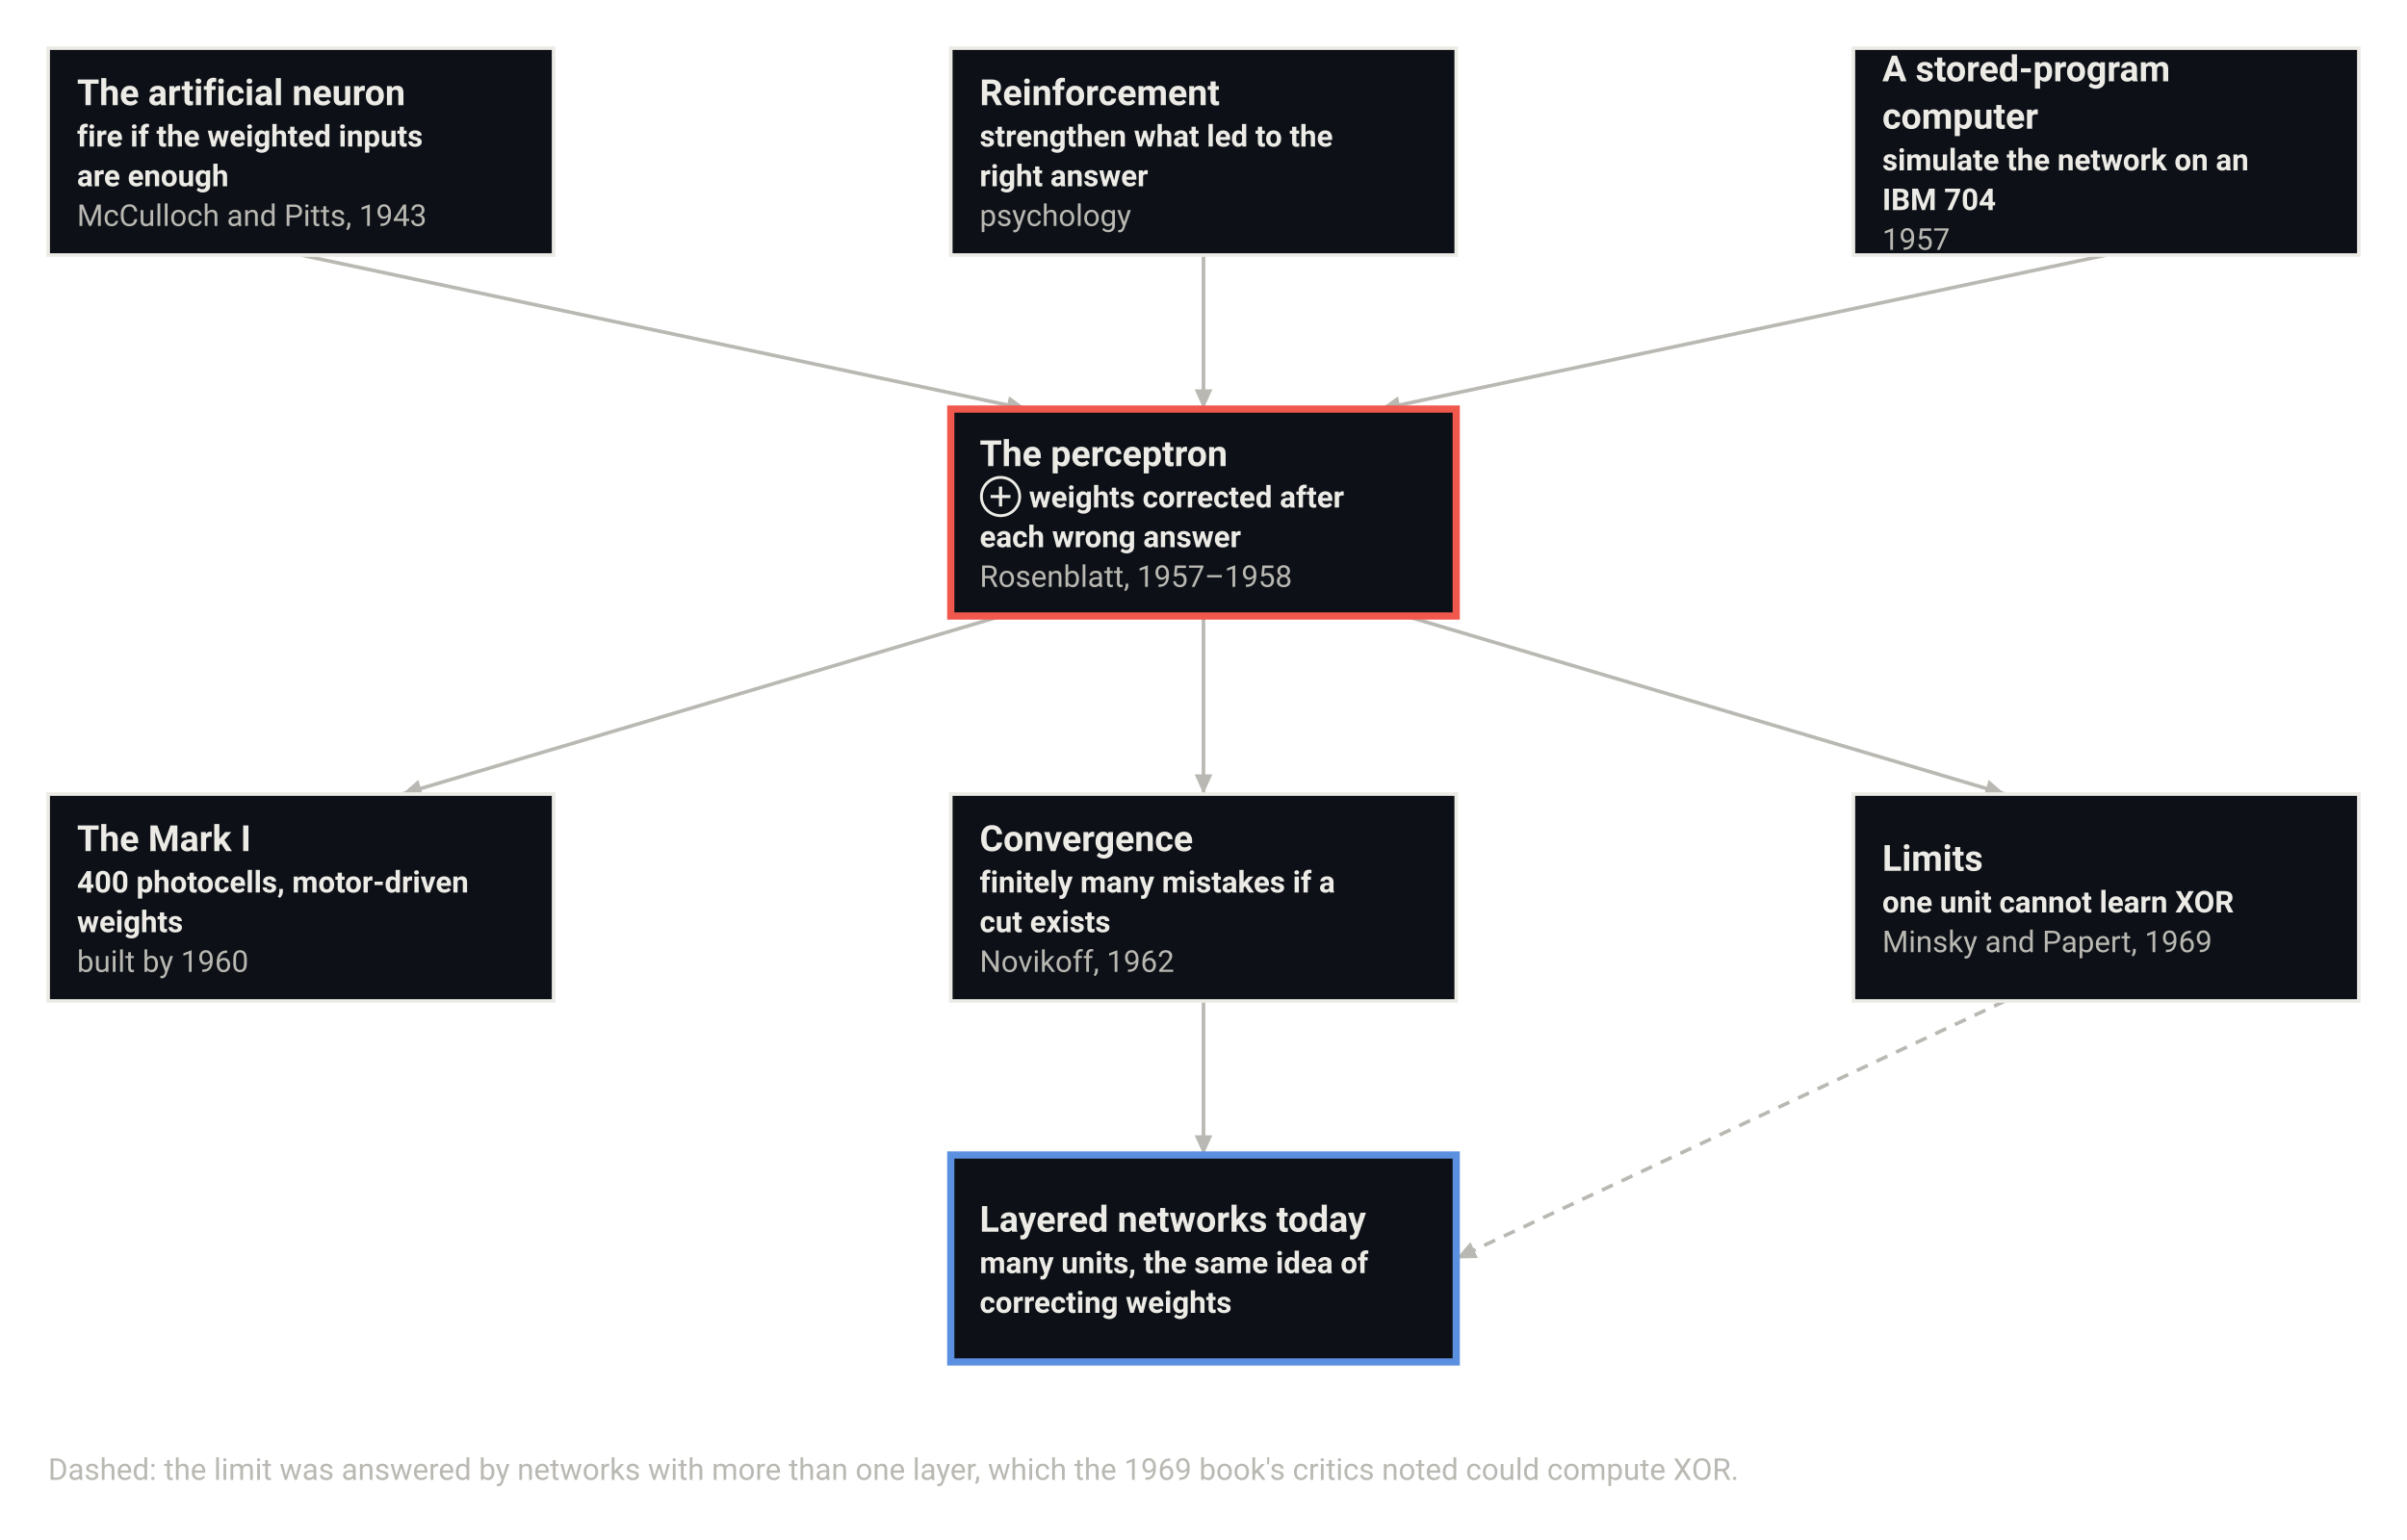
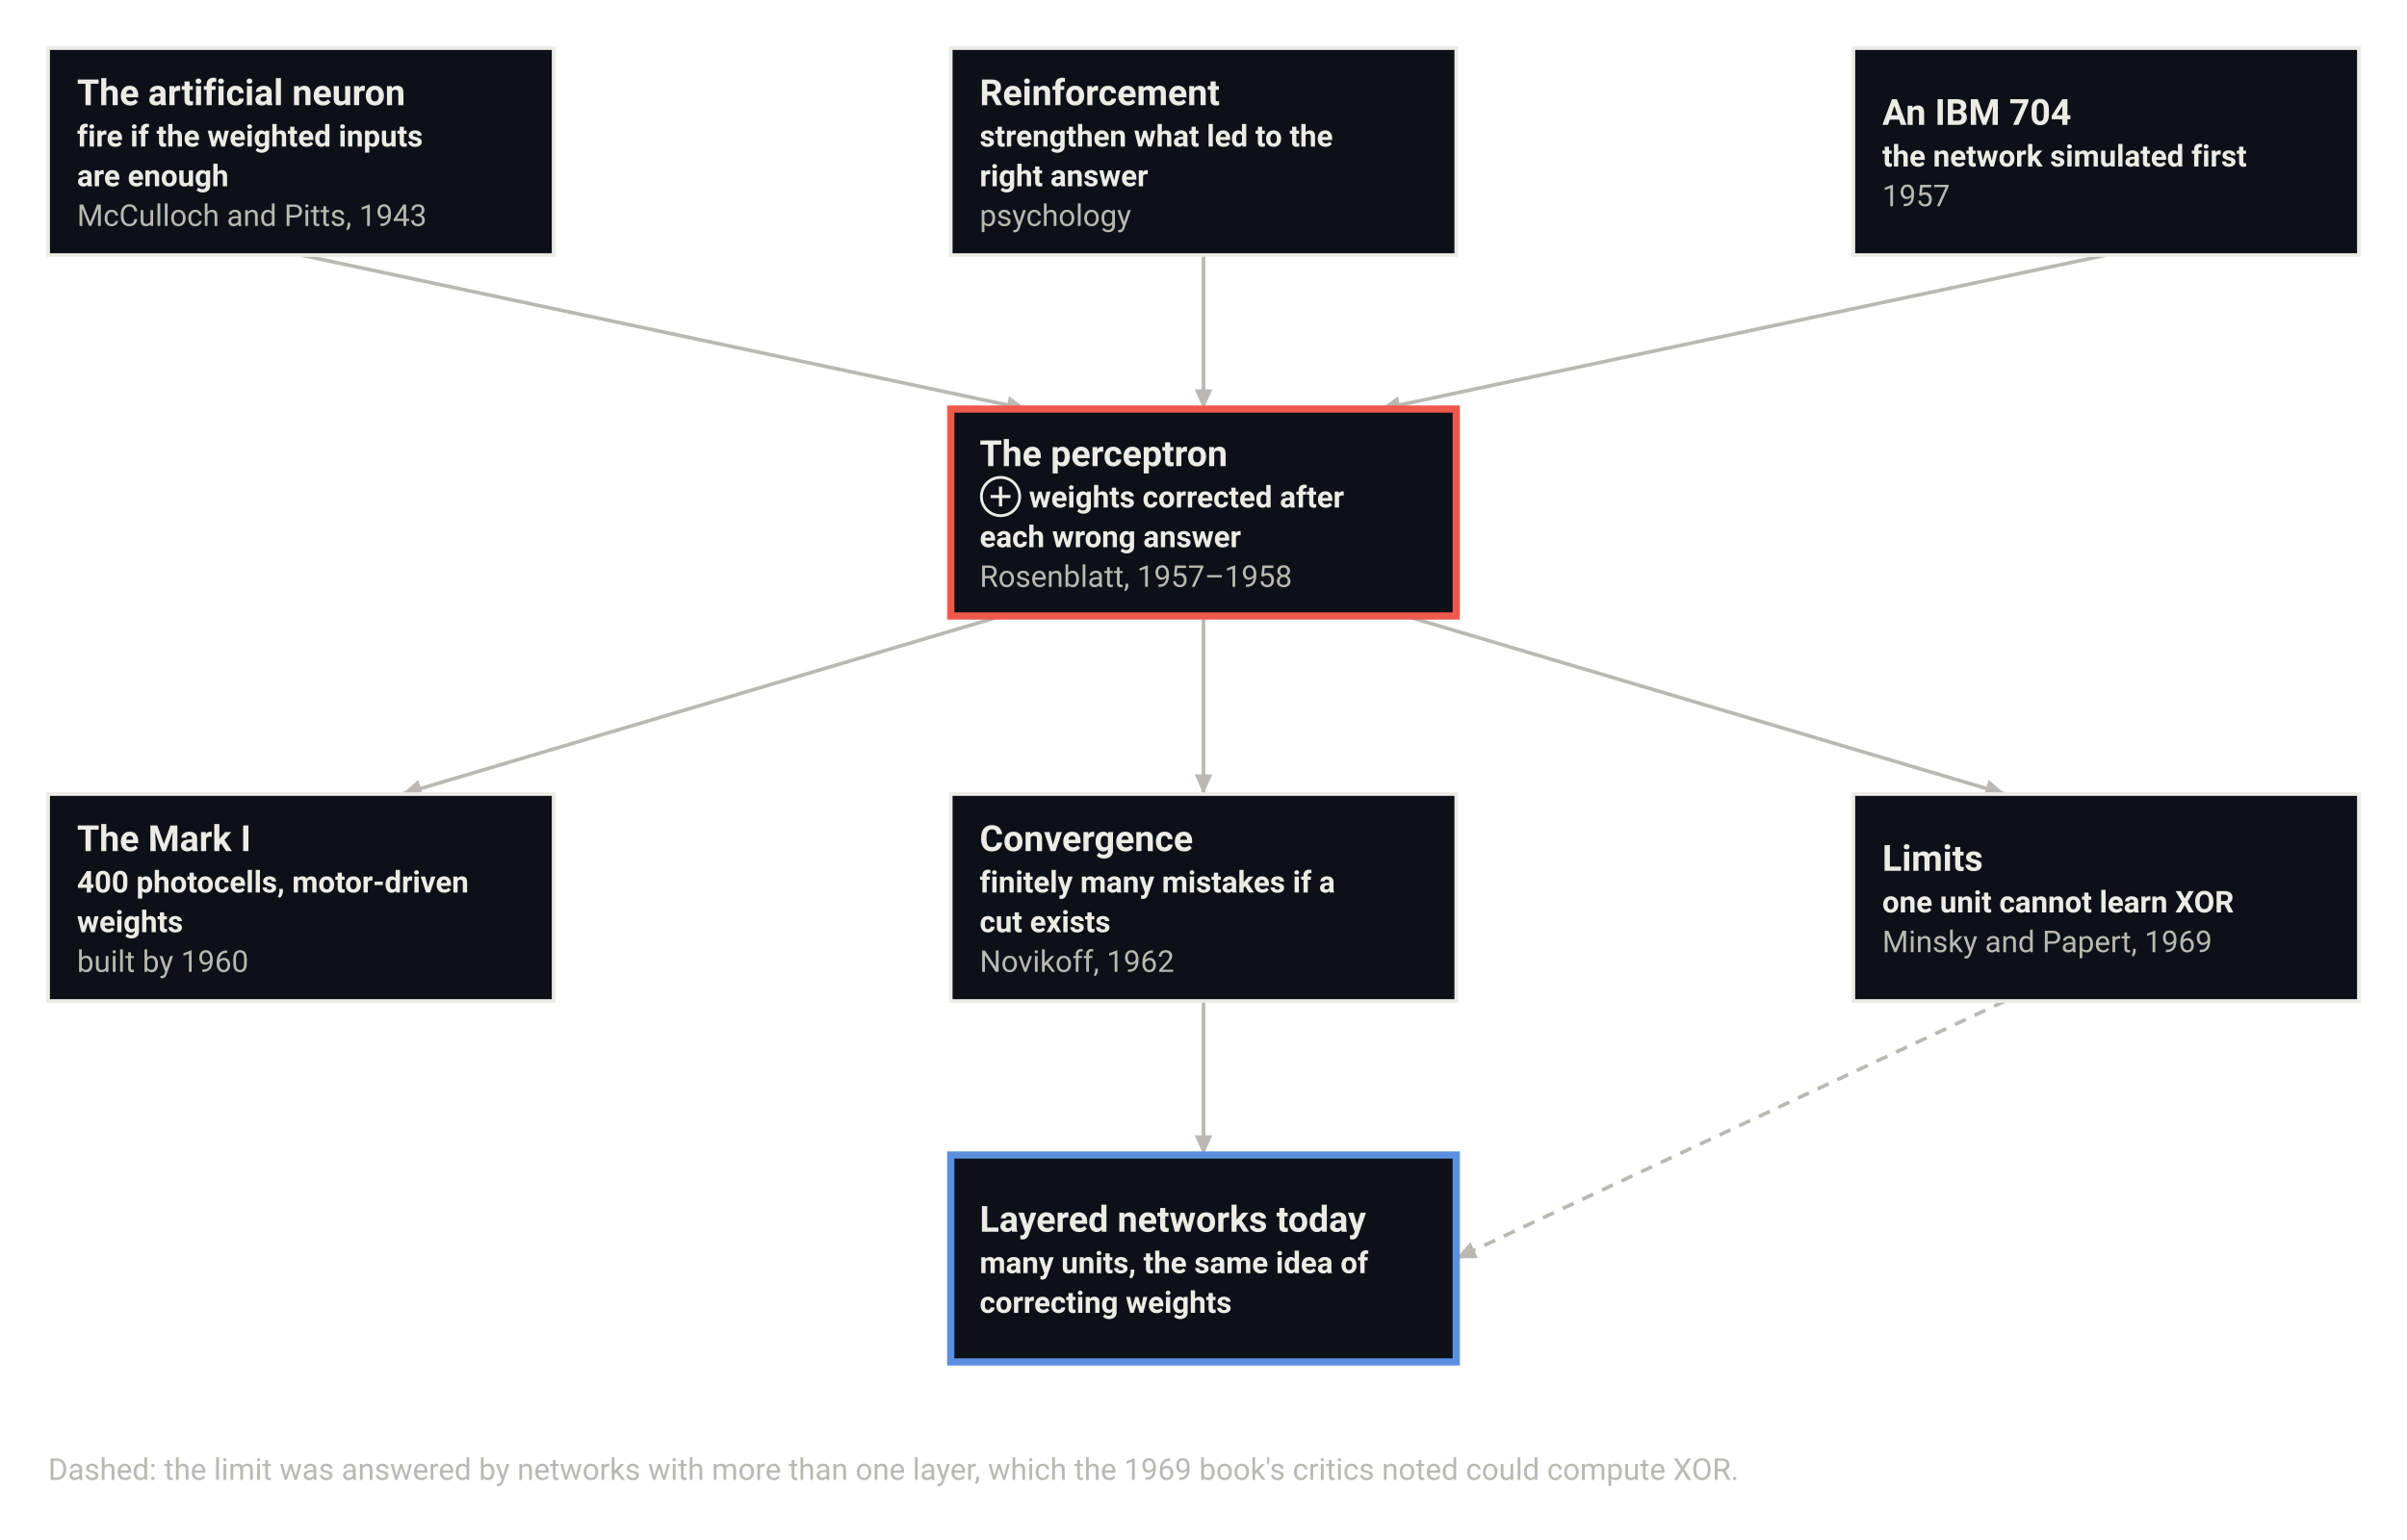
<svg xmlns="http://www.w3.org/2000/svg" viewBox="0 0 1000 640" width="1000" height="640" role="img" aria-label="How the perceptron combined older ideas, and where it led" style="font-family:system-ui,-apple-system,'Segoe UI',Roboto,Arial,sans-serif">
  <line x1="125.0" y1="106.0" x2="426.5" y2="170.0" style="stroke:#b9b8b2;stroke-width:1.5" />
  <polygon points="426.5,170.0 417.7,171.9 419.2,164.7" style="fill:#b9b8b2" />
  <line x1="500.0" y1="106.0" x2="500.0" y2="170.0" style="stroke:#b9b8b2;stroke-width:1.5" />
  <polygon points="500.0,170.0 496.3,161.8 503.7,161.8" style="fill:#b9b8b2" />
  <line x1="875.0" y1="106.0" x2="573.5" y2="170.0" style="stroke:#b9b8b2;stroke-width:1.5" />
  <polygon points="573.5,170.0 580.8,164.7 582.3,171.9" style="fill:#b9b8b2" />
  <line x1="416.0" y1="256.0" x2="167.0" y2="330.0" style="stroke:#b9b8b2;stroke-width:1.5" />
  <polygon points="167.0,330.0 173.8,324.1 175.9,331.2" style="fill:#b9b8b2" />
  <line x1="500.0" y1="256.0" x2="500.0" y2="330.0" style="stroke:#b9b8b2;stroke-width:1.5" />
  <polygon points="500.0,330.0 496.3,321.8 503.7,321.8" style="fill:#b9b8b2" />
  <line x1="584.0" y1="256.0" x2="833.0" y2="330.0" style="stroke:#b9b8b2;stroke-width:1.5" />
  <polygon points="833.0,330.0 824.1,331.2 826.2,324.1" style="fill:#b9b8b2" />
  <line x1="833.0" y1="416.0" x2="605.0" y2="523.0" style="stroke:#b9b8b2;stroke-width:1.5;stroke-dasharray:5 4" />
  <polygon points="605.0,523.0 610.9,516.2 614.0,522.8" style="fill:#b9b8b2" />
  <line x1="500.0" y1="416.0" x2="500.0" y2="480.0" style="stroke:#b9b8b2;stroke-width:1.5" />
  <polygon points="500.0,480.0 496.3,471.8 503.7,471.8" style="fill:#b9b8b2" />
  <rect x="20" y="20" width="210" height="86" style="fill:#0d1117;stroke:#ecebe6;stroke-width:1.5" />
  <text x="32.0" y="43.7" text-anchor="start" style="fill:#ecebe6;font-size:15px;font-weight:700">The artificial neuron</text>
  <text x="32.0" y="60.9" text-anchor="start" style="fill:#ecebe6;font-size:12.5px;font-weight:600">fire if the weighted inputs</text>
  <text x="32.0" y="77.4" text-anchor="start" style="fill:#ecebe6;font-size:12.5px;font-weight:600">are enough</text>
  <text x="32.0" y="93.9" text-anchor="start" style="fill:#b9b8b2;font-size:12.5px;font-weight:400">McCulloch and Pitts, 1943</text>
  <rect x="395" y="20" width="210" height="86" style="fill:#0d1117;stroke:#ecebe6;stroke-width:1.5" />
  <text x="407.0" y="43.7" text-anchor="start" style="fill:#ecebe6;font-size:15px;font-weight:700">Reinforcement</text>
  <text x="407.0" y="60.9" text-anchor="start" style="fill:#ecebe6;font-size:12.5px;font-weight:600">strengthen what led to the</text>
  <text x="407.0" y="77.4" text-anchor="start" style="fill:#ecebe6;font-size:12.5px;font-weight:600">right answer</text>
  <text x="407.0" y="93.9" text-anchor="start" style="fill:#b9b8b2;font-size:12.5px;font-weight:400">psychology</text>
  <rect x="770" y="20" width="210" height="86" style="fill:#0d1117;stroke:#ecebe6;stroke-width:1.5" />
-   <text x="782.0" y="33.8" text-anchor="start" style="fill:#ecebe6;font-size:15px;font-weight:700">A stored-program</text>
-   <text x="782.0" y="53.5" text-anchor="start" style="fill:#ecebe6;font-size:15px;font-weight:700">computer</text>
-   <text x="782.0" y="70.8" text-anchor="start" style="fill:#ecebe6;font-size:12.5px;font-weight:600">simulate the network on an</text>
-   <text x="782.0" y="87.3" text-anchor="start" style="fill:#ecebe6;font-size:12.5px;font-weight:600">IBM 704</text>
-   <text x="782.0" y="103.8" text-anchor="start" style="fill:#b9b8b2;font-size:12.5px;font-weight:400">1957</text>
+   <text x="782.0" y="51.9" text-anchor="start" style="fill:#ecebe6;font-size:15px;font-weight:700">An IBM 704</text>
+   <text x="782.0" y="69.2" text-anchor="start" style="fill:#ecebe6;font-size:12.5px;font-weight:600">the network simulated first</text>
+   <text x="782.0" y="85.7" text-anchor="start" style="fill:#b9b8b2;font-size:12.5px;font-weight:400">1957</text>
  <rect x="395" y="170" width="210" height="86" style="fill:#0d1117;stroke:#f0584d;stroke-width:3" />
  <text x="407.0" y="193.7" text-anchor="start" style="fill:#ecebe6;font-size:15px;font-weight:700">The perceptron</text>
  <text x="407.0" y="210.9" text-anchor="start" style="fill:#ecebe6;font-size:12.5px;font-weight:600">⊕ weights corrected after</text>
  <text x="407.0" y="227.4" text-anchor="start" style="fill:#ecebe6;font-size:12.5px;font-weight:600">each wrong answer</text>
  <text x="407.0" y="243.9" text-anchor="start" style="fill:#b9b8b2;font-size:12.5px;font-weight:400">Rosenblatt, 1957–1958</text>
  <rect x="20" y="330" width="210" height="86" style="fill:#0d1117;stroke:#ecebe6;stroke-width:1.5" />
  <text x="32.0" y="353.7" text-anchor="start" style="fill:#ecebe6;font-size:15px;font-weight:700">The Mark I</text>
  <text x="32.0" y="370.9" text-anchor="start" style="fill:#ecebe6;font-size:12.5px;font-weight:600">400 photocells, motor-driven</text>
  <text x="32.0" y="387.4" text-anchor="start" style="fill:#ecebe6;font-size:12.5px;font-weight:600">weights</text>
  <text x="32.0" y="403.9" text-anchor="start" style="fill:#b9b8b2;font-size:12.5px;font-weight:400">built by 1960</text>
  <rect x="395" y="330" width="210" height="86" style="fill:#0d1117;stroke:#ecebe6;stroke-width:1.5" />
  <text x="407.0" y="353.7" text-anchor="start" style="fill:#ecebe6;font-size:15px;font-weight:700">Convergence</text>
  <text x="407.0" y="370.9" text-anchor="start" style="fill:#ecebe6;font-size:12.5px;font-weight:600">finitely many mistakes if a</text>
  <text x="407.0" y="387.4" text-anchor="start" style="fill:#ecebe6;font-size:12.5px;font-weight:600">cut exists</text>
  <text x="407.0" y="403.9" text-anchor="start" style="fill:#b9b8b2;font-size:12.5px;font-weight:400">Novikoff, 1962</text>
  <rect x="770" y="330" width="210" height="86" style="fill:#0d1117;stroke:#ecebe6;stroke-width:1.5" />
  <text x="782.0" y="361.9" text-anchor="start" style="fill:#ecebe6;font-size:15px;font-weight:700">Limits</text>
  <text x="782.0" y="379.2" text-anchor="start" style="fill:#ecebe6;font-size:12.5px;font-weight:600">one unit cannot learn XOR</text>
  <text x="782.0" y="395.7" text-anchor="start" style="fill:#b9b8b2;font-size:12.5px;font-weight:400">Minsky and Papert, 1969</text>
  <rect x="395" y="480" width="210" height="86" style="fill:#0d1117;stroke:#5b8fe0;stroke-width:3" />
  <text x="407.0" y="511.9" text-anchor="start" style="fill:#ecebe6;font-size:15px;font-weight:700">Layered networks today</text>
  <text x="407.0" y="529.1" text-anchor="start" style="fill:#ecebe6;font-size:12.5px;font-weight:600">many units, the same idea of</text>
  <text x="407.0" y="545.6" text-anchor="start" style="fill:#ecebe6;font-size:12.5px;font-weight:600">correcting weights</text>
  <text x="20.0" y="615.0" text-anchor="start" style="fill:#b9b8b2;font-size:12.5px;font-weight:400">Dashed: the limit was answered by networks with more than one layer, which the 1969 book's critics noted could compute XOR.</text>
</svg>
